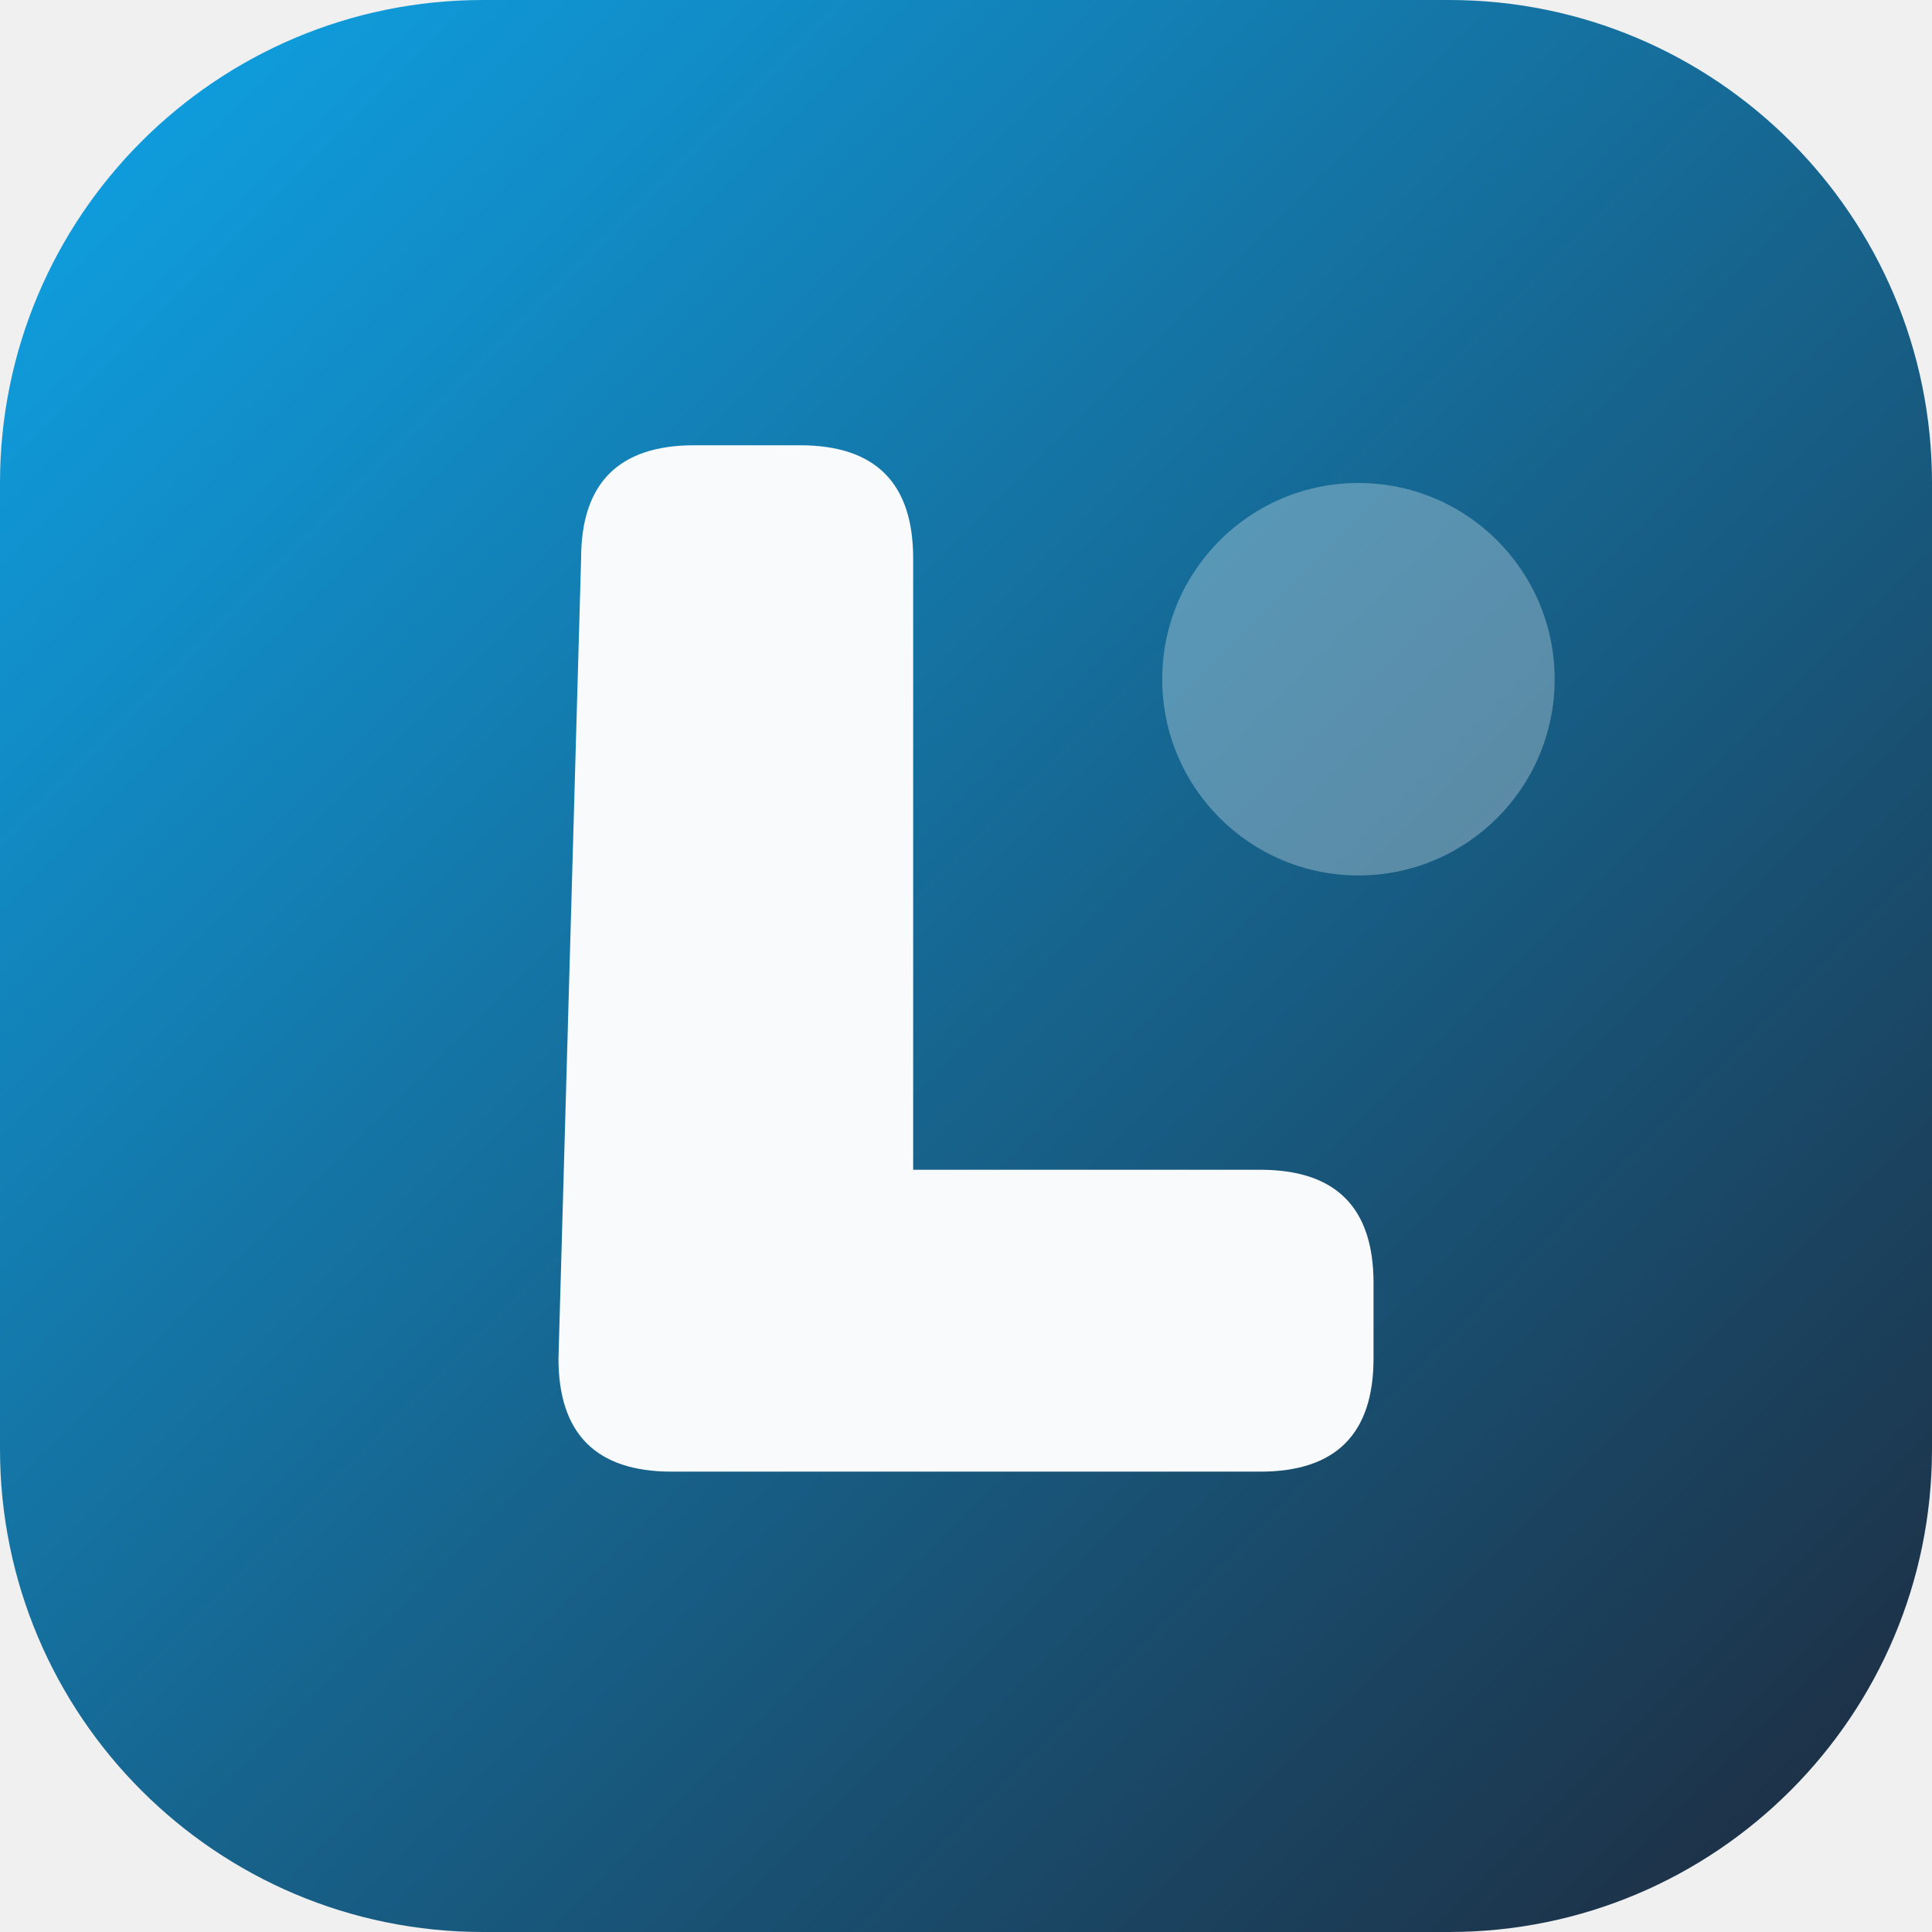
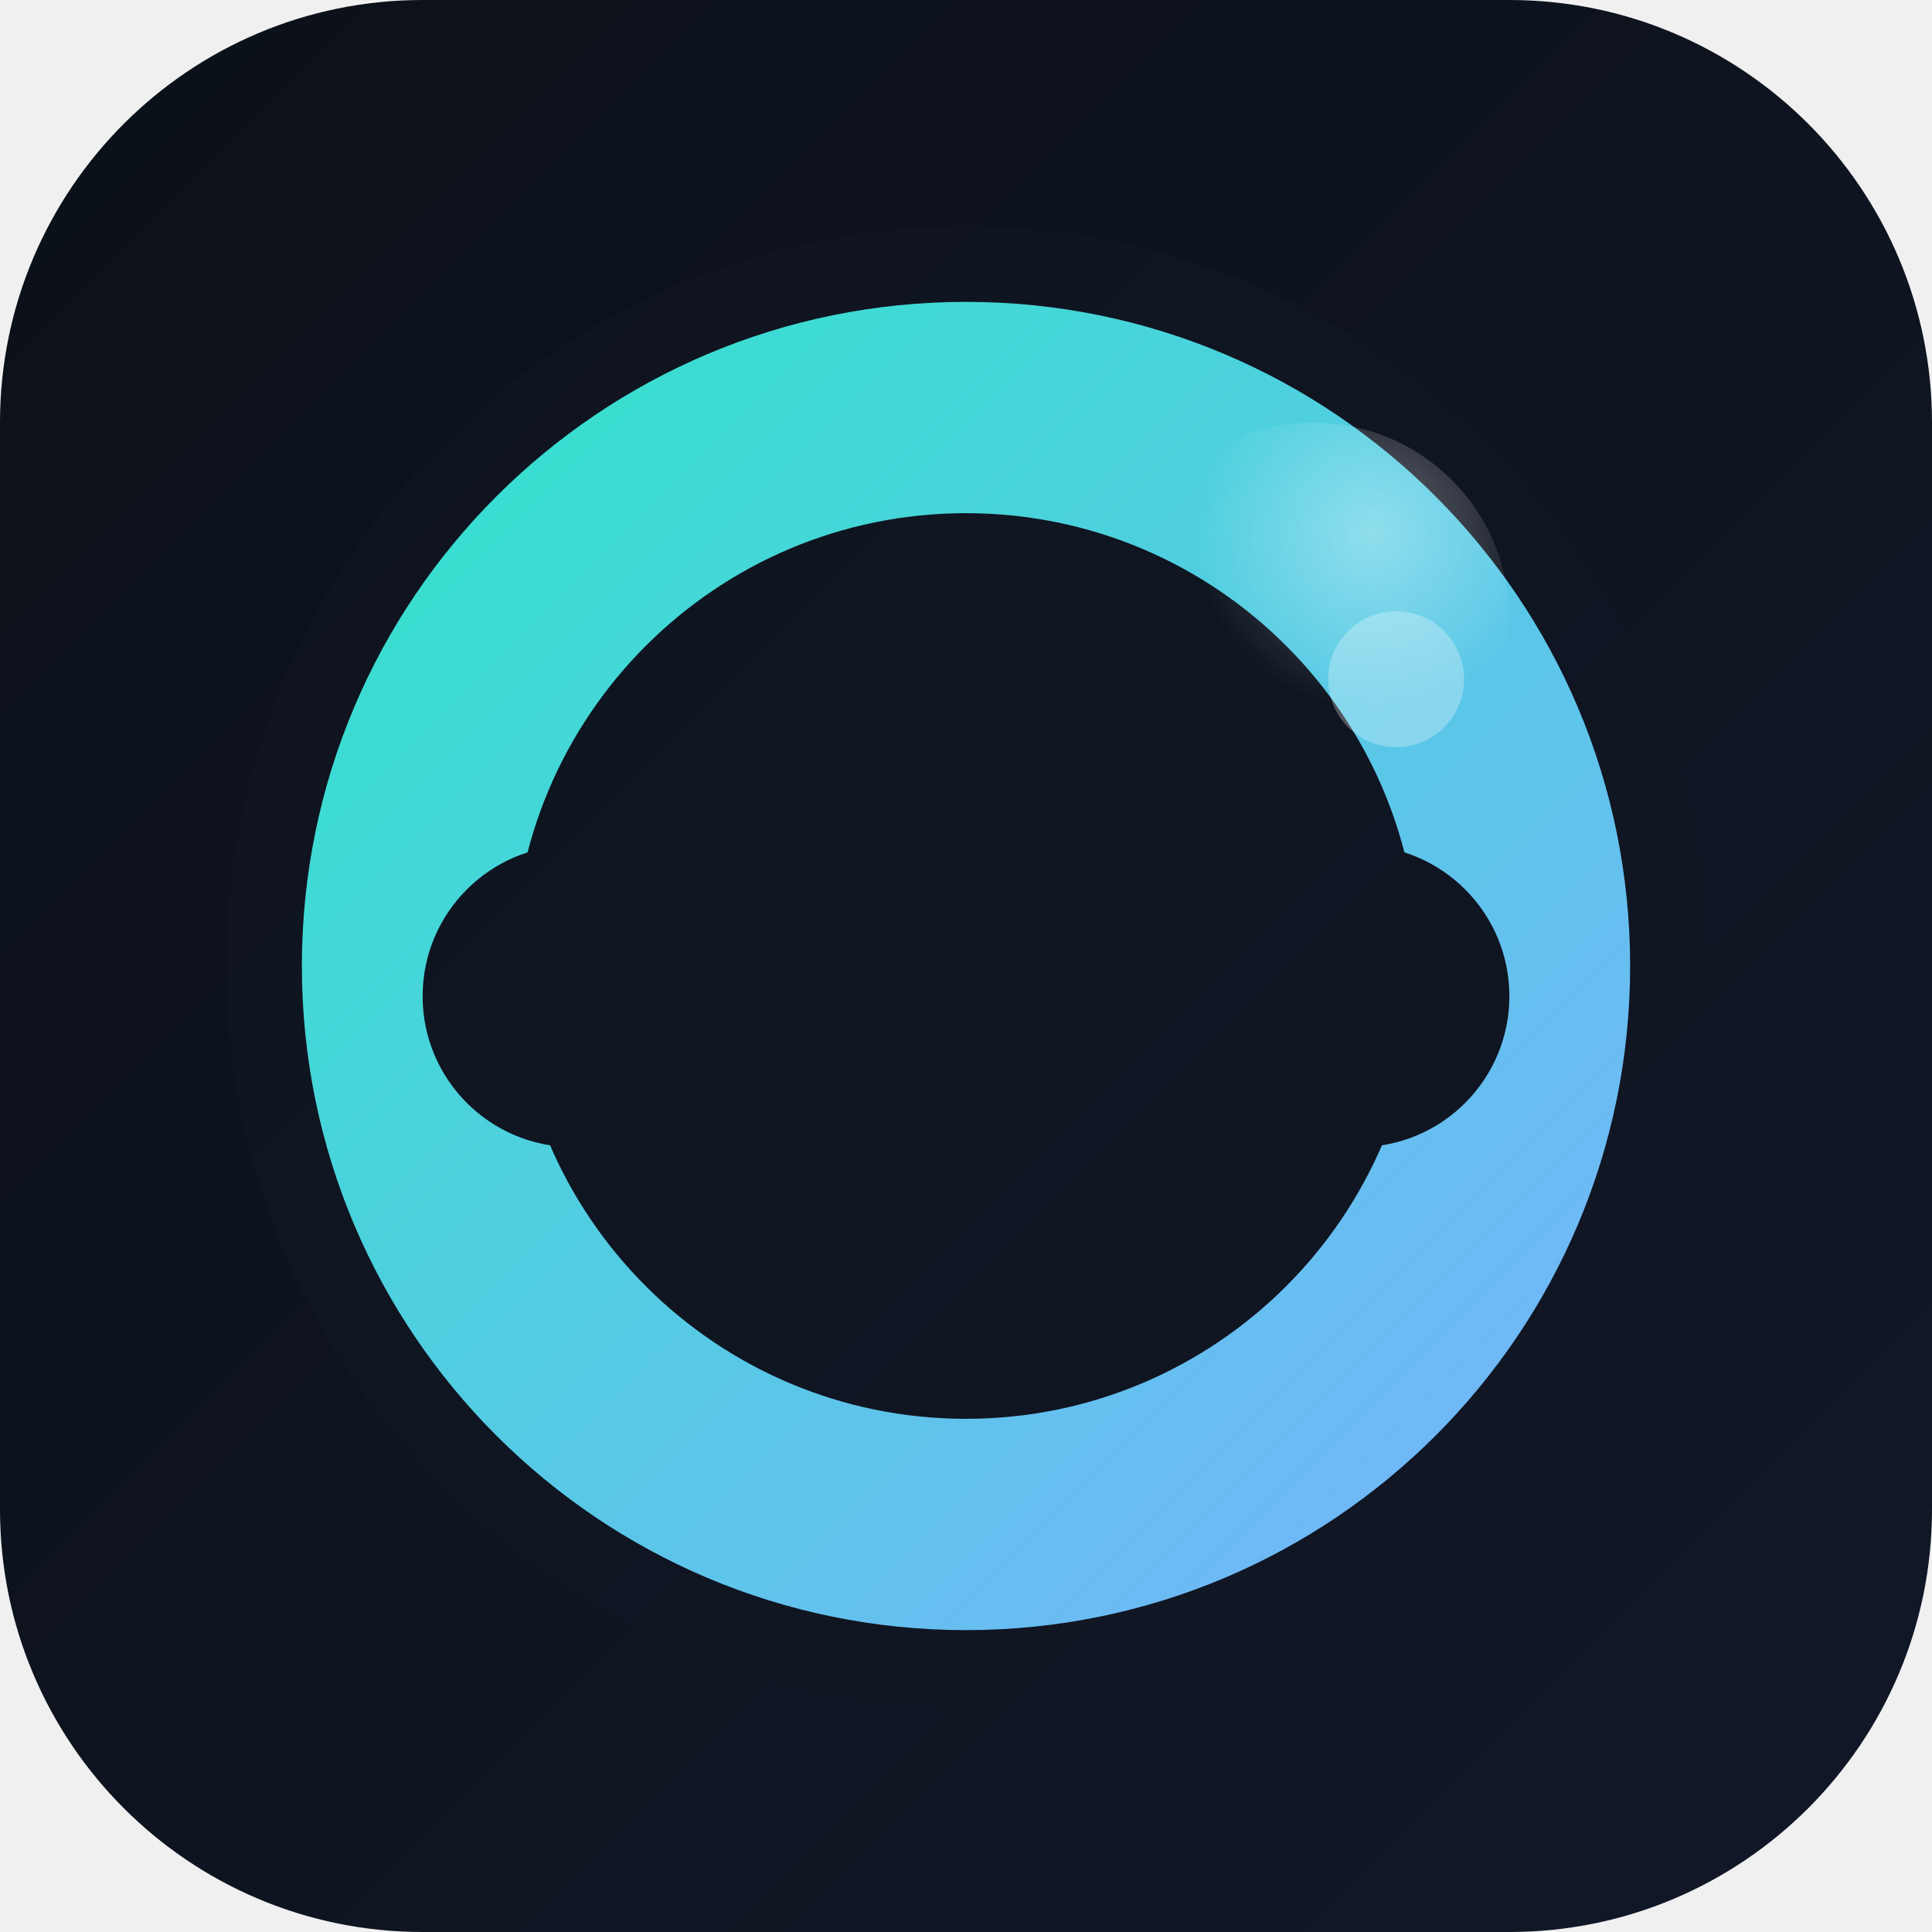
<svg xmlns="http://www.w3.org/2000/svg" viewBox="0 0 512 512">
  <defs>
-     <linearGradient id="gradient-lg" x1="0%" y1="0%" x2="100%" y2="100%">
-       <stop offset="0%" stop-color="#0ea5e9" />
-       <stop offset="100%" stop-color="#1e293b" />
+     <linearGradient id="bg" x1="0%" y1="0%" x2="100%" y2="100%">
+       <stop offset="0%" stop-color="#0b1018" />
+       <stop offset="100%" stop-color="#111827" />
    </linearGradient>
+     <linearGradient id="accent" x1="15%" y1="15%" x2="85%" y2="85%">
+       <stop offset="0%" stop-color="#2ee6c8" />
+       <stop offset="100%" stop-color="#7bb0ff" />
+     </linearGradient>
+     <radialGradient id="sheen" cx="65%" cy="28%" r="45%">
+       <stop offset="0%" stop-color="#ffffff" stop-opacity="0.35" />
+       <stop offset="100%" stop-color="#ffffff" stop-opacity="0" />
+     </radialGradient>
+     <mask id="ring-cut" maskUnits="userSpaceOnUse" x="0" y="0" width="512" height="512">
+       <rect width="512" height="512" fill="black" />
+       <circle cx="256" cy="256" r="176" fill="white" />
+       <circle cx="256" cy="256" r="120" fill="black" />
+       <rect x="112" y="224" width="288" height="80" rx="40" fill="black" />
+     </mask>
  </defs>
-   <rect width="512" height="512" rx="128" fill="url(#gradient-lg)" />
-   <path d="M148 360c0 20 10 30 30 30h156c20 0 30-10 30-30v-20c0-20-10-30-30-30h-92V148c0-20-10-30-30-30h-28c-20 0-30 10-30 30z" fill="#f8fafc" />
-   <circle cx="360" cy="180" r="52" fill="#f8fafc" fill-opacity="0.3" />
+   <rect width="512" height="512" rx="112" fill="url(#bg)" />
+   <circle cx="256" cy="256" r="196" fill="#101522" opacity="0.55" />
+   <rect width="512" height="512" fill="url(#accent)" mask="url(#ring-cut)" />
+   <circle cx="348" cy="164" r="52" fill="url(#sheen)" />
+   <circle cx="370" cy="180" r="18" fill="#ffffff" opacity="0.28" />
</svg>
